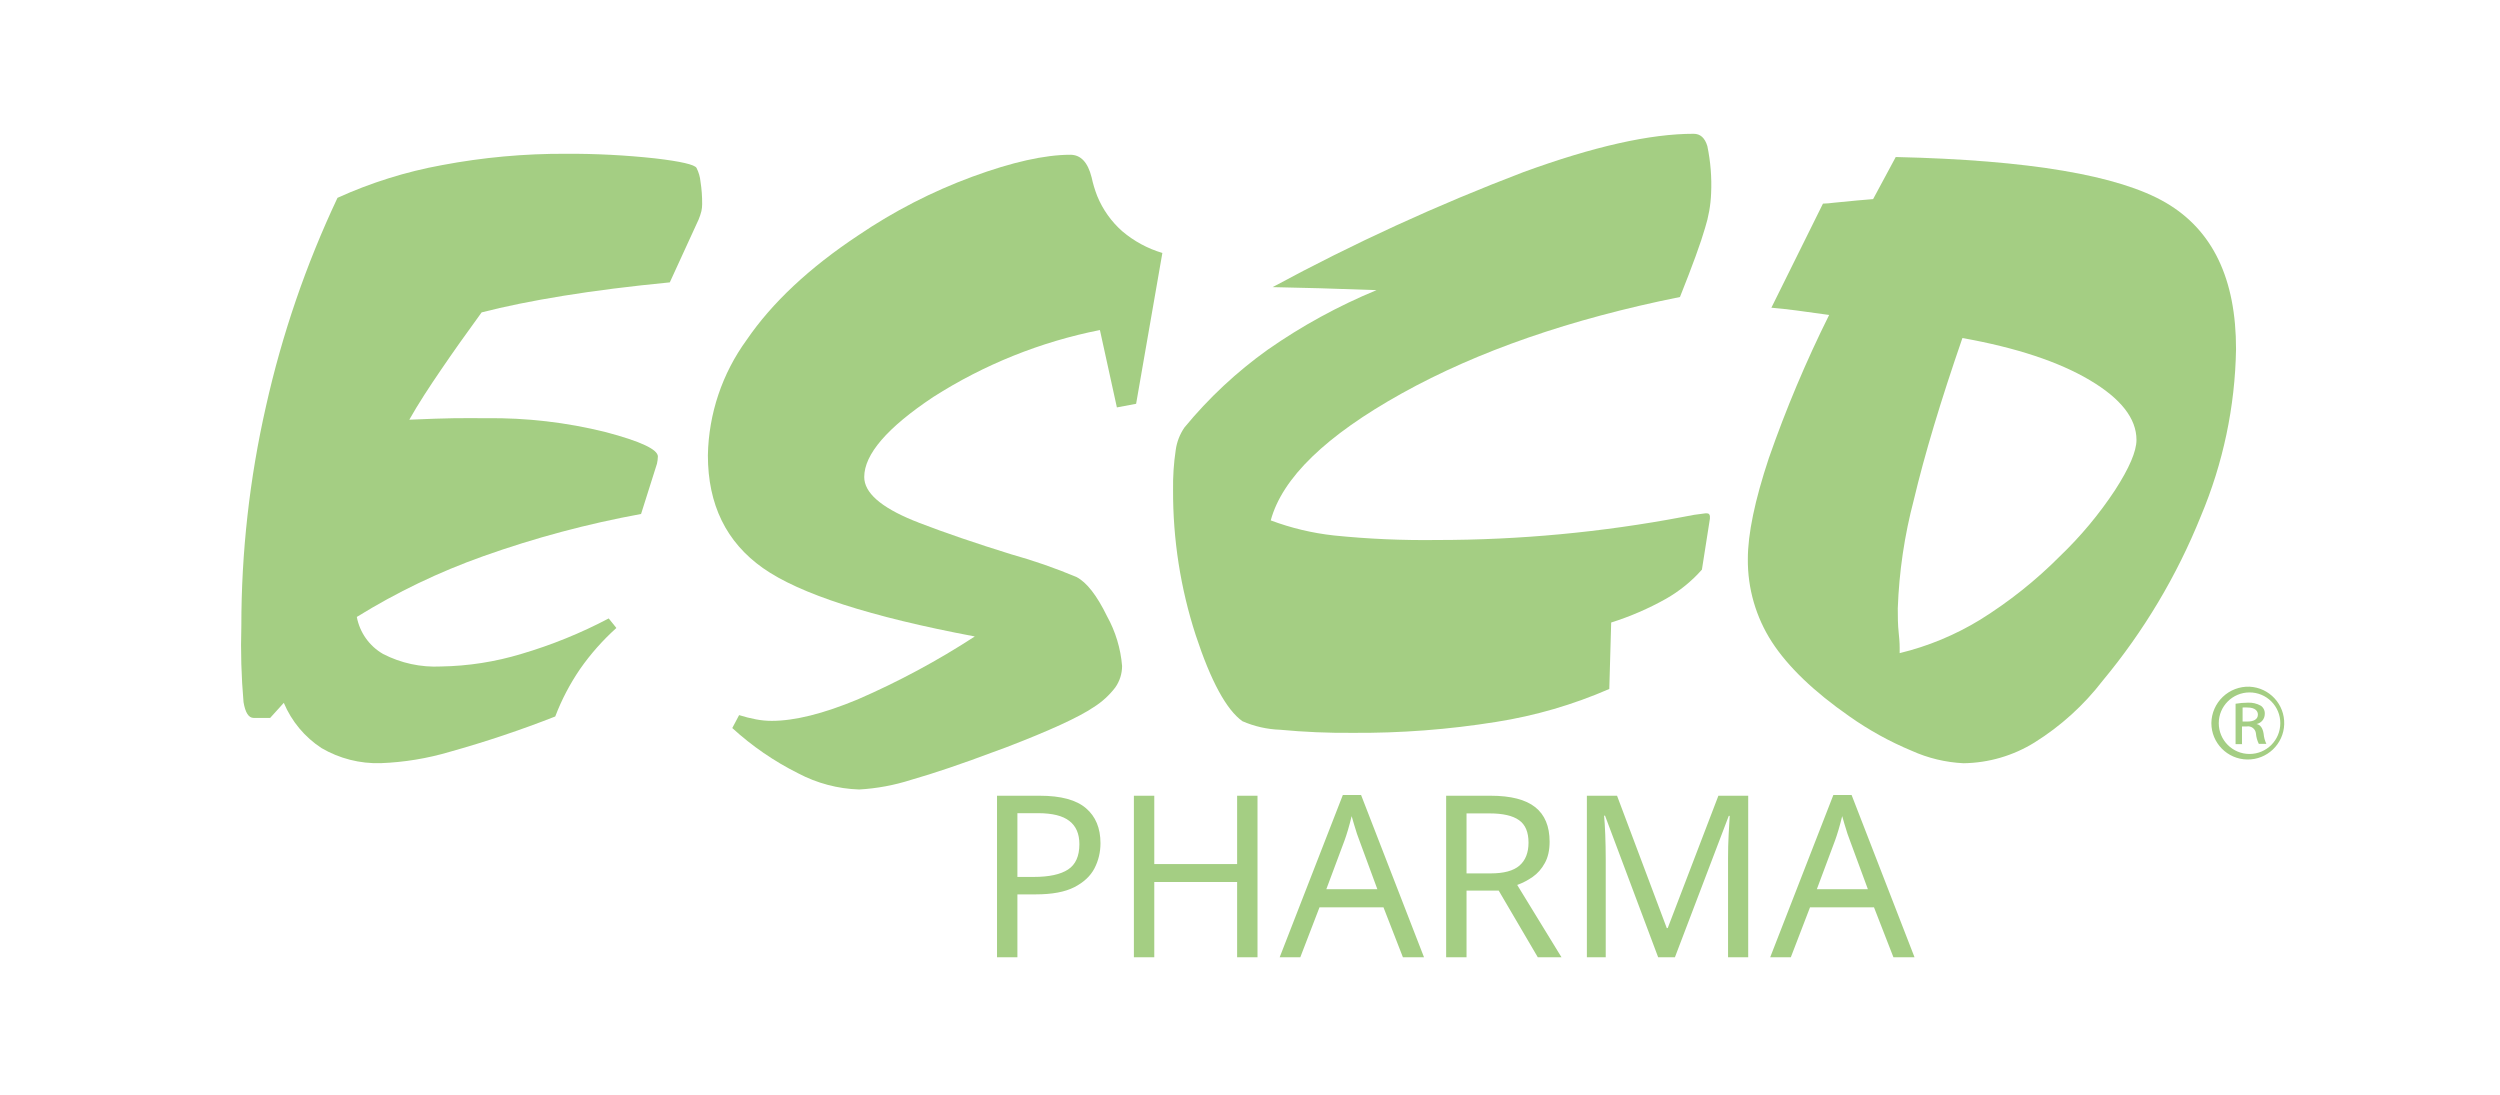
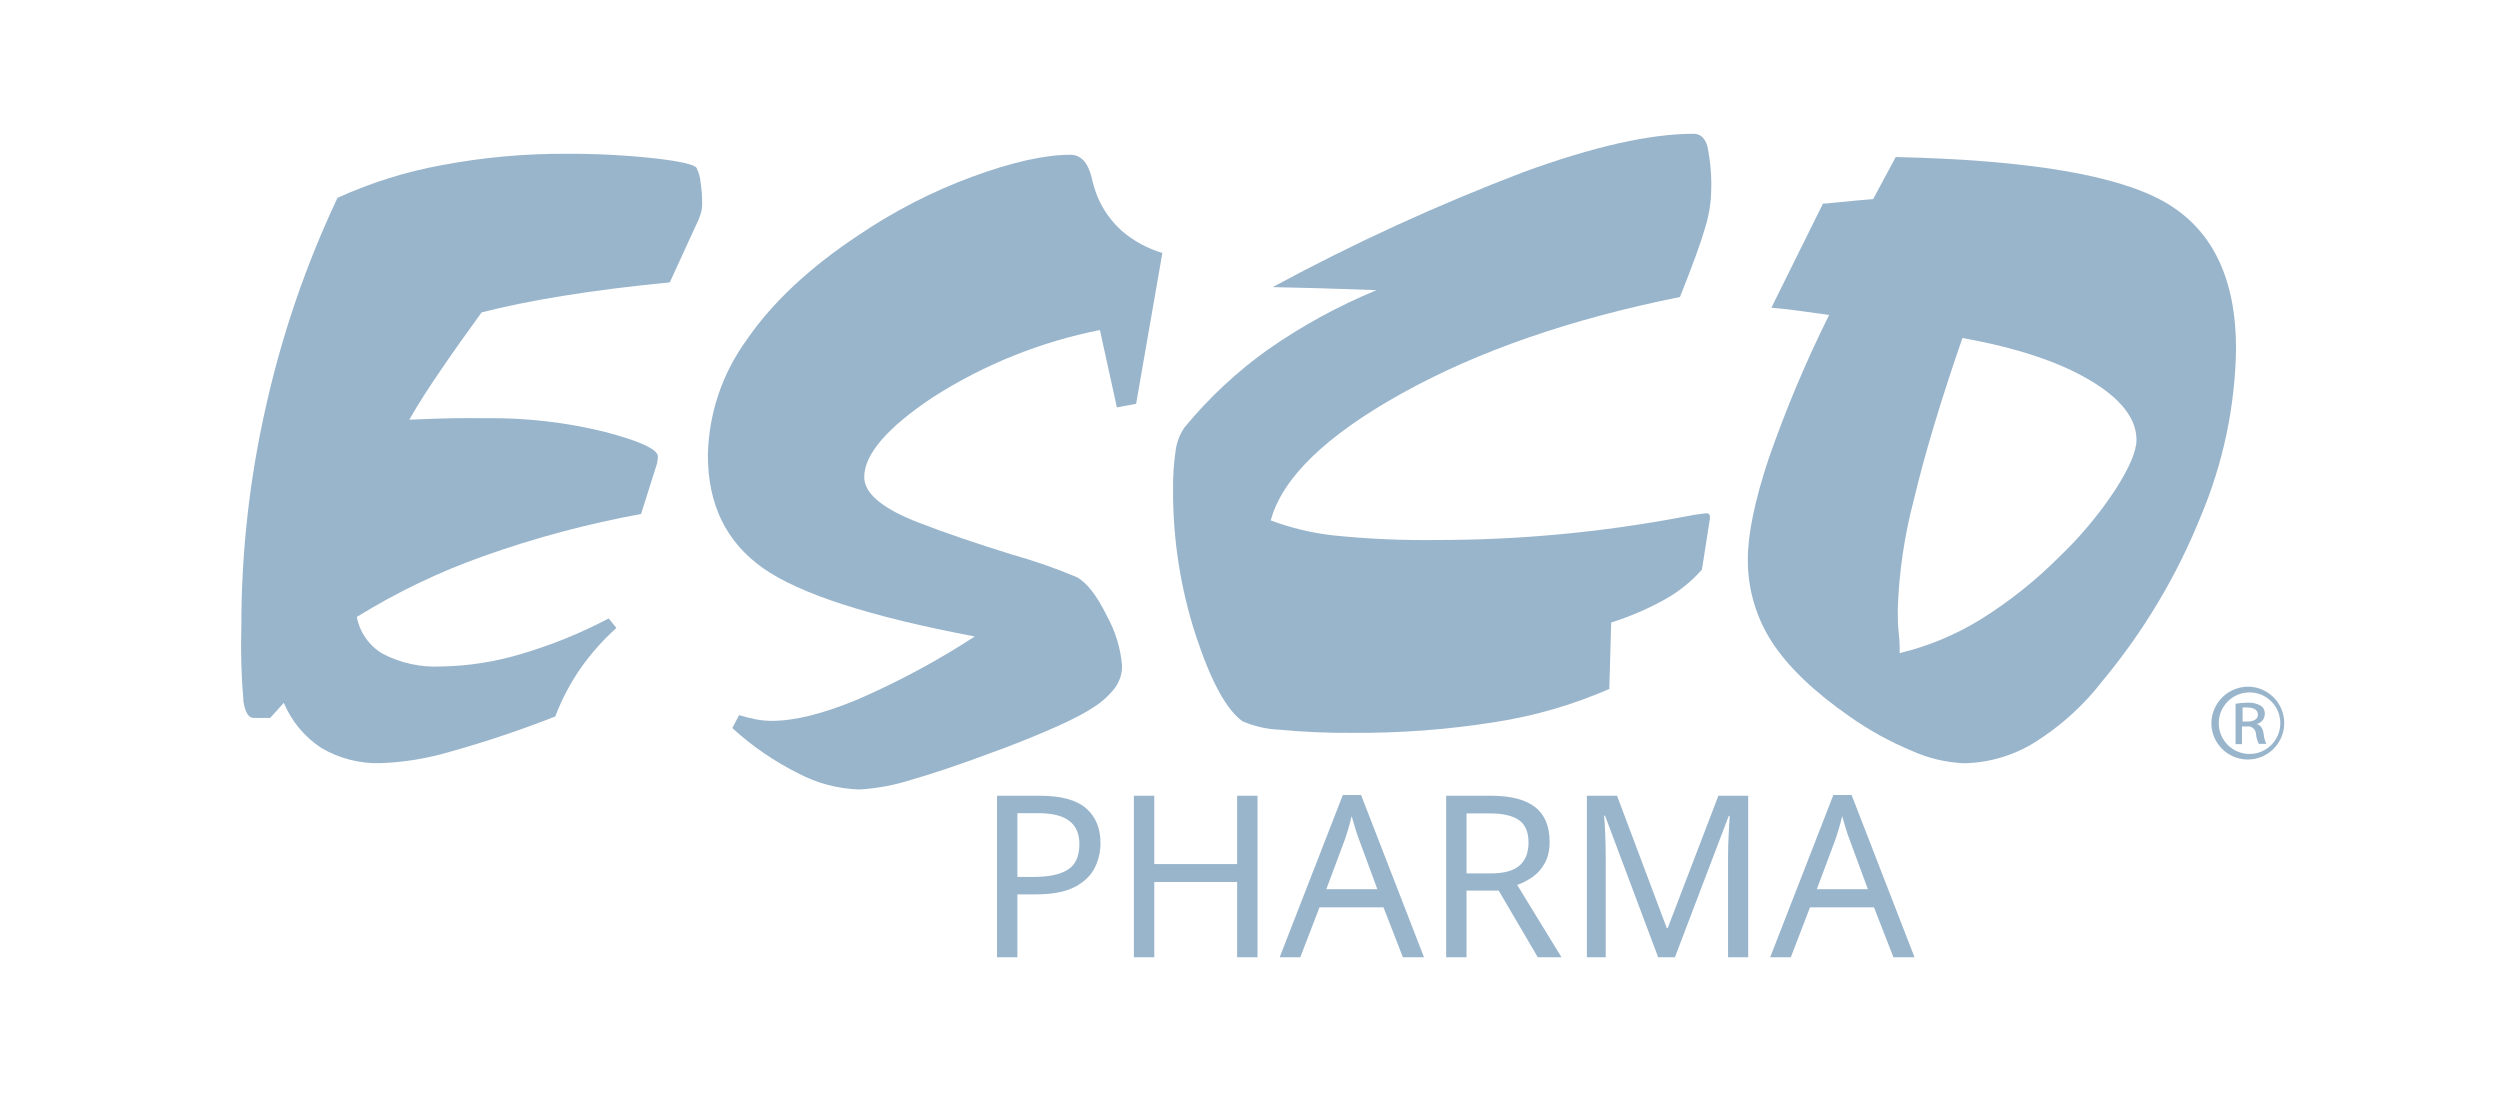
<svg xmlns="http://www.w3.org/2000/svg" id="Layer_1" data-name="Layer 1" viewBox="0 0 331.48 145.12">
  <defs>
-     <style>.cls-1,.cls-2{fill:#a4ce83;}.cls-2{font-size:30px;font-family:EurostileT-ReguExte, EurostileTRegExt;}</style>
+     <style>.cls-1,.cls-2{fill:#99b5cc;}.cls-2{font-size:30px;font-family:EurostileT-ReguExte, EurostileTRegExt;}</style>
  </defs>
  <path class="cls-1" d="M81.71,83.28a31.8,31.8,0,0,0-4.8,5.43A30.2,30.2,0,0,0,73.62,95a145.53,145.53,0,0,1-14,4.69,37.25,37.25,0,0,1-9.14,1.5,14.69,14.69,0,0,1-7.85-2,13.35,13.35,0,0,1-5-6l-1.81,2H33.63c-.66,0-1.11-.7-1.34-2.1A86.48,86.48,0,0,1,32,83,131.13,131.13,0,0,1,35.26,53.9a132.64,132.64,0,0,1,9.49-27.67,59.08,59.08,0,0,1,13.87-4.34,86.33,86.33,0,0,1,16.44-1.5A104.85,104.85,0,0,1,86.87,21c3.41.4,5.24.83,5.48,1.26a5,5,0,0,1,.53,1.82,18.19,18.19,0,0,1,.22,3A4.23,4.23,0,0,1,93,28a8,8,0,0,1-.37,1.11l-3.82,8.33q-7.89.77-14.11,1.78t-10.84,2.2q-3.08,4.22-5.39,7.62c-1.55,2.27-3,4.48-4.2,6.61,2.55-.11,4.54-.18,6-.2s2.82,0,4.17,0A62.47,62.47,0,0,1,80.3,57.29q6.93,1.83,6.93,3.24a5,5,0,0,1-.12.95L85,68.15A134.57,134.57,0,0,0,64.1,73.74,87.63,87.63,0,0,0,47.31,81.8a7.19,7.19,0,0,0,3.48,4.91,15.1,15.1,0,0,0,7.68,1.66,38.9,38.9,0,0,0,10.64-1.66A63,63,0,0,0,80.71,82l1,1.24Z" />
  <path class="cls-1" d="M97.09,96.54,98,94.82a19.66,19.66,0,0,0,2.23.56,11,11,0,0,0,2.1.2q4.56,0,11.39-2.84a105.66,105.66,0,0,0,15.53-8.35q-20.79-3.92-28.09-9.07t-7.3-14.95A26.81,26.81,0,0,1,99,45.07q5.06-7.41,14.82-13.88a70.09,70.09,0,0,1,15.1-7.76q7.92-2.91,13-2.91c1.38,0,2.32,1,2.82,3a16,16,0,0,0,.75,2.49,12.6,12.6,0,0,0,3.31,4.65,14.67,14.67,0,0,0,5.32,2.88l-3.48,20-2.55.48-2.25-10.26a64.24,64.24,0,0,0-22.1,8.88q-9.15,6.09-9.15,10.61,0,3.09,6.5,5.76c.33.12.59.22.75.3Q127,71.3,134.09,73.5a74.13,74.13,0,0,1,8.63,3c1.37.71,2.72,2.45,4.06,5.2a16.35,16.35,0,0,1,2,6.61,4.93,4.93,0,0,1-.91,2.85,10.81,10.81,0,0,1-2.85,2.6q-2.94,2-11.64,5.34l-1.31.48q-6.76,2.54-11.26,3.82a27.74,27.74,0,0,1-6.89,1.28,18.59,18.59,0,0,1-8.1-2.15,38.27,38.27,0,0,1-8.73-6" />
  <path class="cls-1" d="M168.74,38.07A277.6,277.6,0,0,1,202,22.82q13.93-5.09,22.57-5.08c.88,0,1.48.54,1.81,1.63a25.13,25.13,0,0,1,.5,6.27,17.45,17.45,0,0,1-.81,4.61q-.81,2.84-3.32,9.13-21.78,4.38-36.88,12.78T168.49,69a34.51,34.51,0,0,0,8.39,2,118.79,118.79,0,0,0,13.65.6,175.29,175.29,0,0,0,32.62-3.06,29.28,29.28,0,0,1,3-.48.88.88,0,0,1,.41.06.46.46,0,0,1,.16.3v.35l-1.06,6.76a18.73,18.73,0,0,1-4.77,3.87,38.55,38.55,0,0,1-7.26,3.14l-.25,8.81a61.37,61.37,0,0,1-15,4.37,114.76,114.76,0,0,1-19.09,1.45,93.5,93.5,0,0,1-9.55-.41,13.73,13.73,0,0,1-5-1.13q-3.19-2.27-6.2-11.42a61.5,61.5,0,0,1-3-19.25,32.18,32.18,0,0,1,.35-5.28,6.91,6.91,0,0,1,1.16-3,57.73,57.73,0,0,1,11.05-10.32,75.55,75.55,0,0,1,14.42-7.89L175,38.22l-6.29-.15" />
  <path class="cls-1" d="M241.71,27a13.68,13.68,0,0,0,1.44-.12c2.39-.24,4.12-.4,5.21-.48l3-5.58q26.46.6,35.8,6.05t9.32,19.44a59.55,59.55,0,0,1-4.67,22.14,82,82,0,0,1-13,21.79,34.37,34.37,0,0,1-9.05,8.21,18.35,18.35,0,0,1-9.41,2.75,18.94,18.94,0,0,1-6.89-1.66,42.89,42.89,0,0,1-8.25-4.56q-7.06-4.92-10.27-9.86a19.91,19.91,0,0,1-3.19-11q0-5,2.78-13.36a162,162,0,0,1,8-19l-4.37-.6c-1.19-.16-2.29-.27-3.29-.36L241.71,27ZM260.2,44.82q-4.32,12.51-6.44,21.45a65.57,65.57,0,0,0-2.13,14.4c0,1,0,2.13.13,3.32s.12,1.82.12,1.9v.71a37.31,37.31,0,0,0,10.66-4.42,58.52,58.52,0,0,0,10.6-8.44A51.1,51.1,0,0,0,280.43,65q2.85-4.41,2.85-6.67,0-4.26-6.2-7.93T260.2,44.82" />
  <path class="cls-1" d="M298.27,91.05a4.83,4.83,0,1,1-5.06,4.82,4.89,4.89,0,0,1,5.06-4.82Zm0,.76a4.08,4.08,0,1,0,4.08,4.08,4.07,4.07,0,0,0-4.08-4.08Zm-.95,6.86h-.9V93.31a9.7,9.7,0,0,1,1.6-.14,3.16,3.16,0,0,1,1.76.41,1.24,1.24,0,0,1,.51,1.11,1.35,1.35,0,0,1-1.1,1.31v0c.5.09.83.51.95,1.3a3.82,3.82,0,0,0,.36,1.33h-1a3.85,3.85,0,0,1-.38-1.37,1.05,1.05,0,0,0-1.22-.94h-.63v2.31Zm0-3H298c.74,0,1.38-.25,1.38-.92,0-.47-.36-.94-1.38-.94a4.83,4.83,0,0,0-.65,0V95.7Z" />
  <text class="cls-2" transform="translate(129.29 126.93)">PHARMA</text>
</svg>
